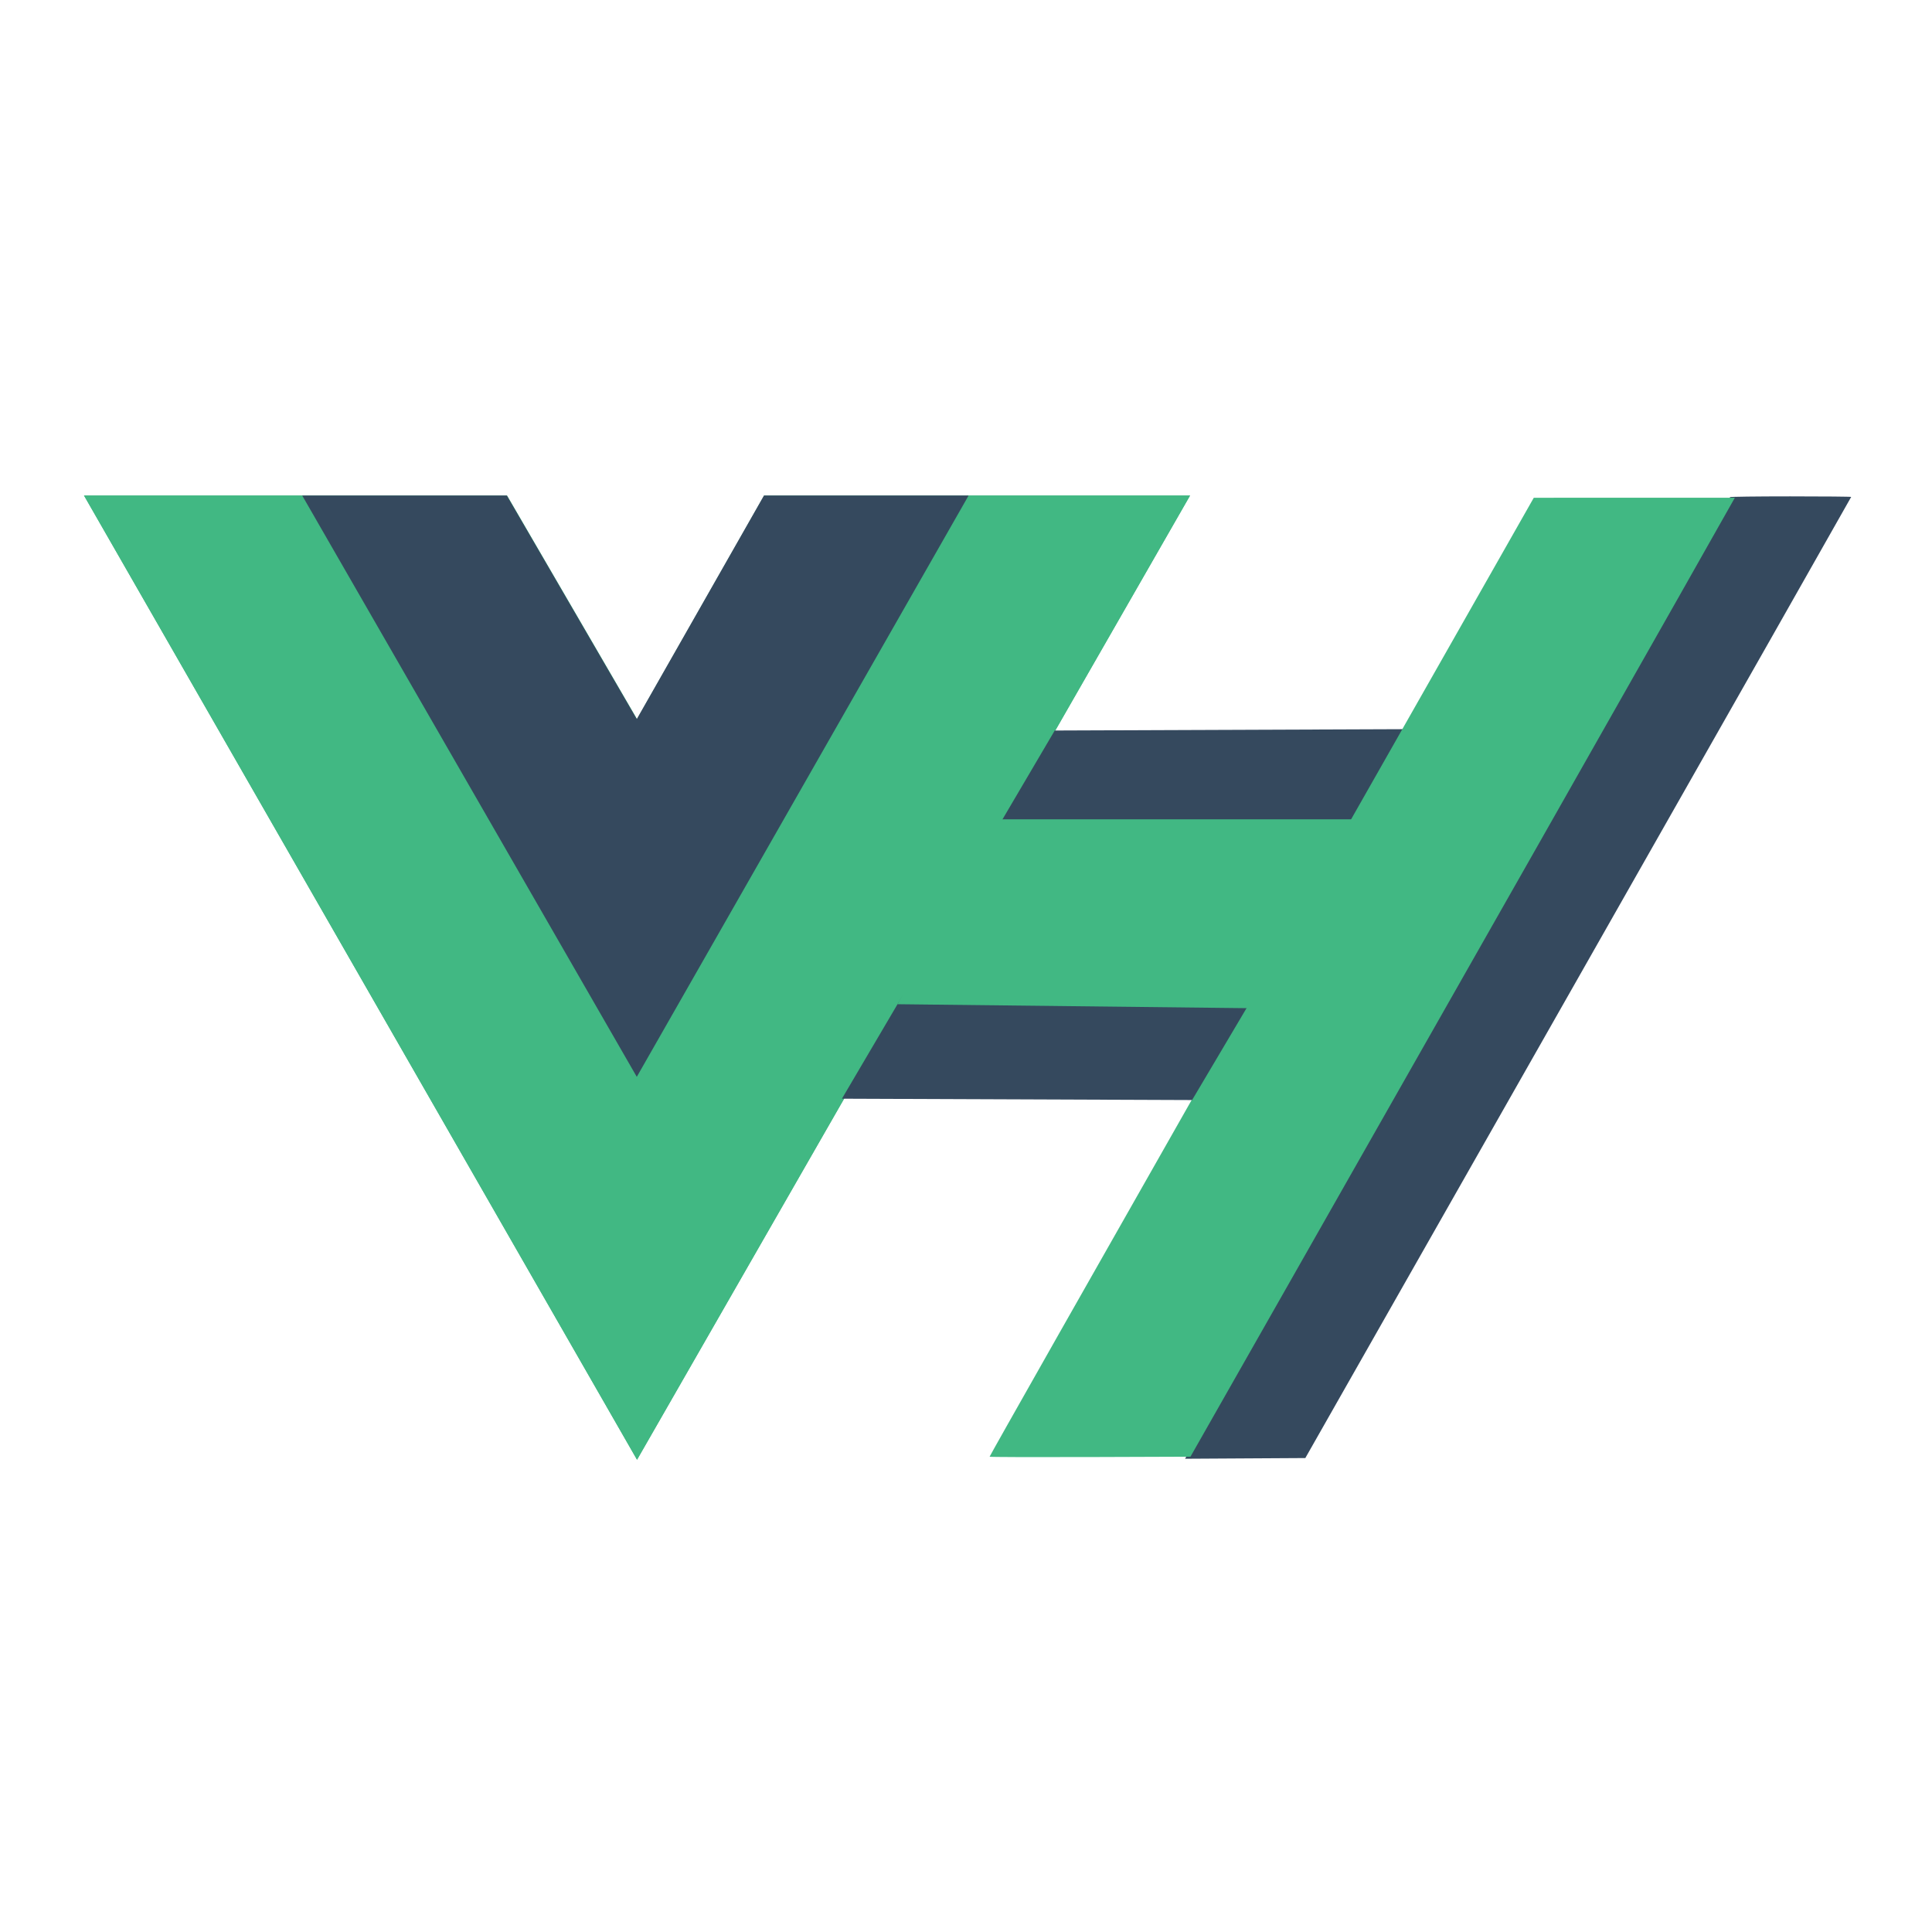
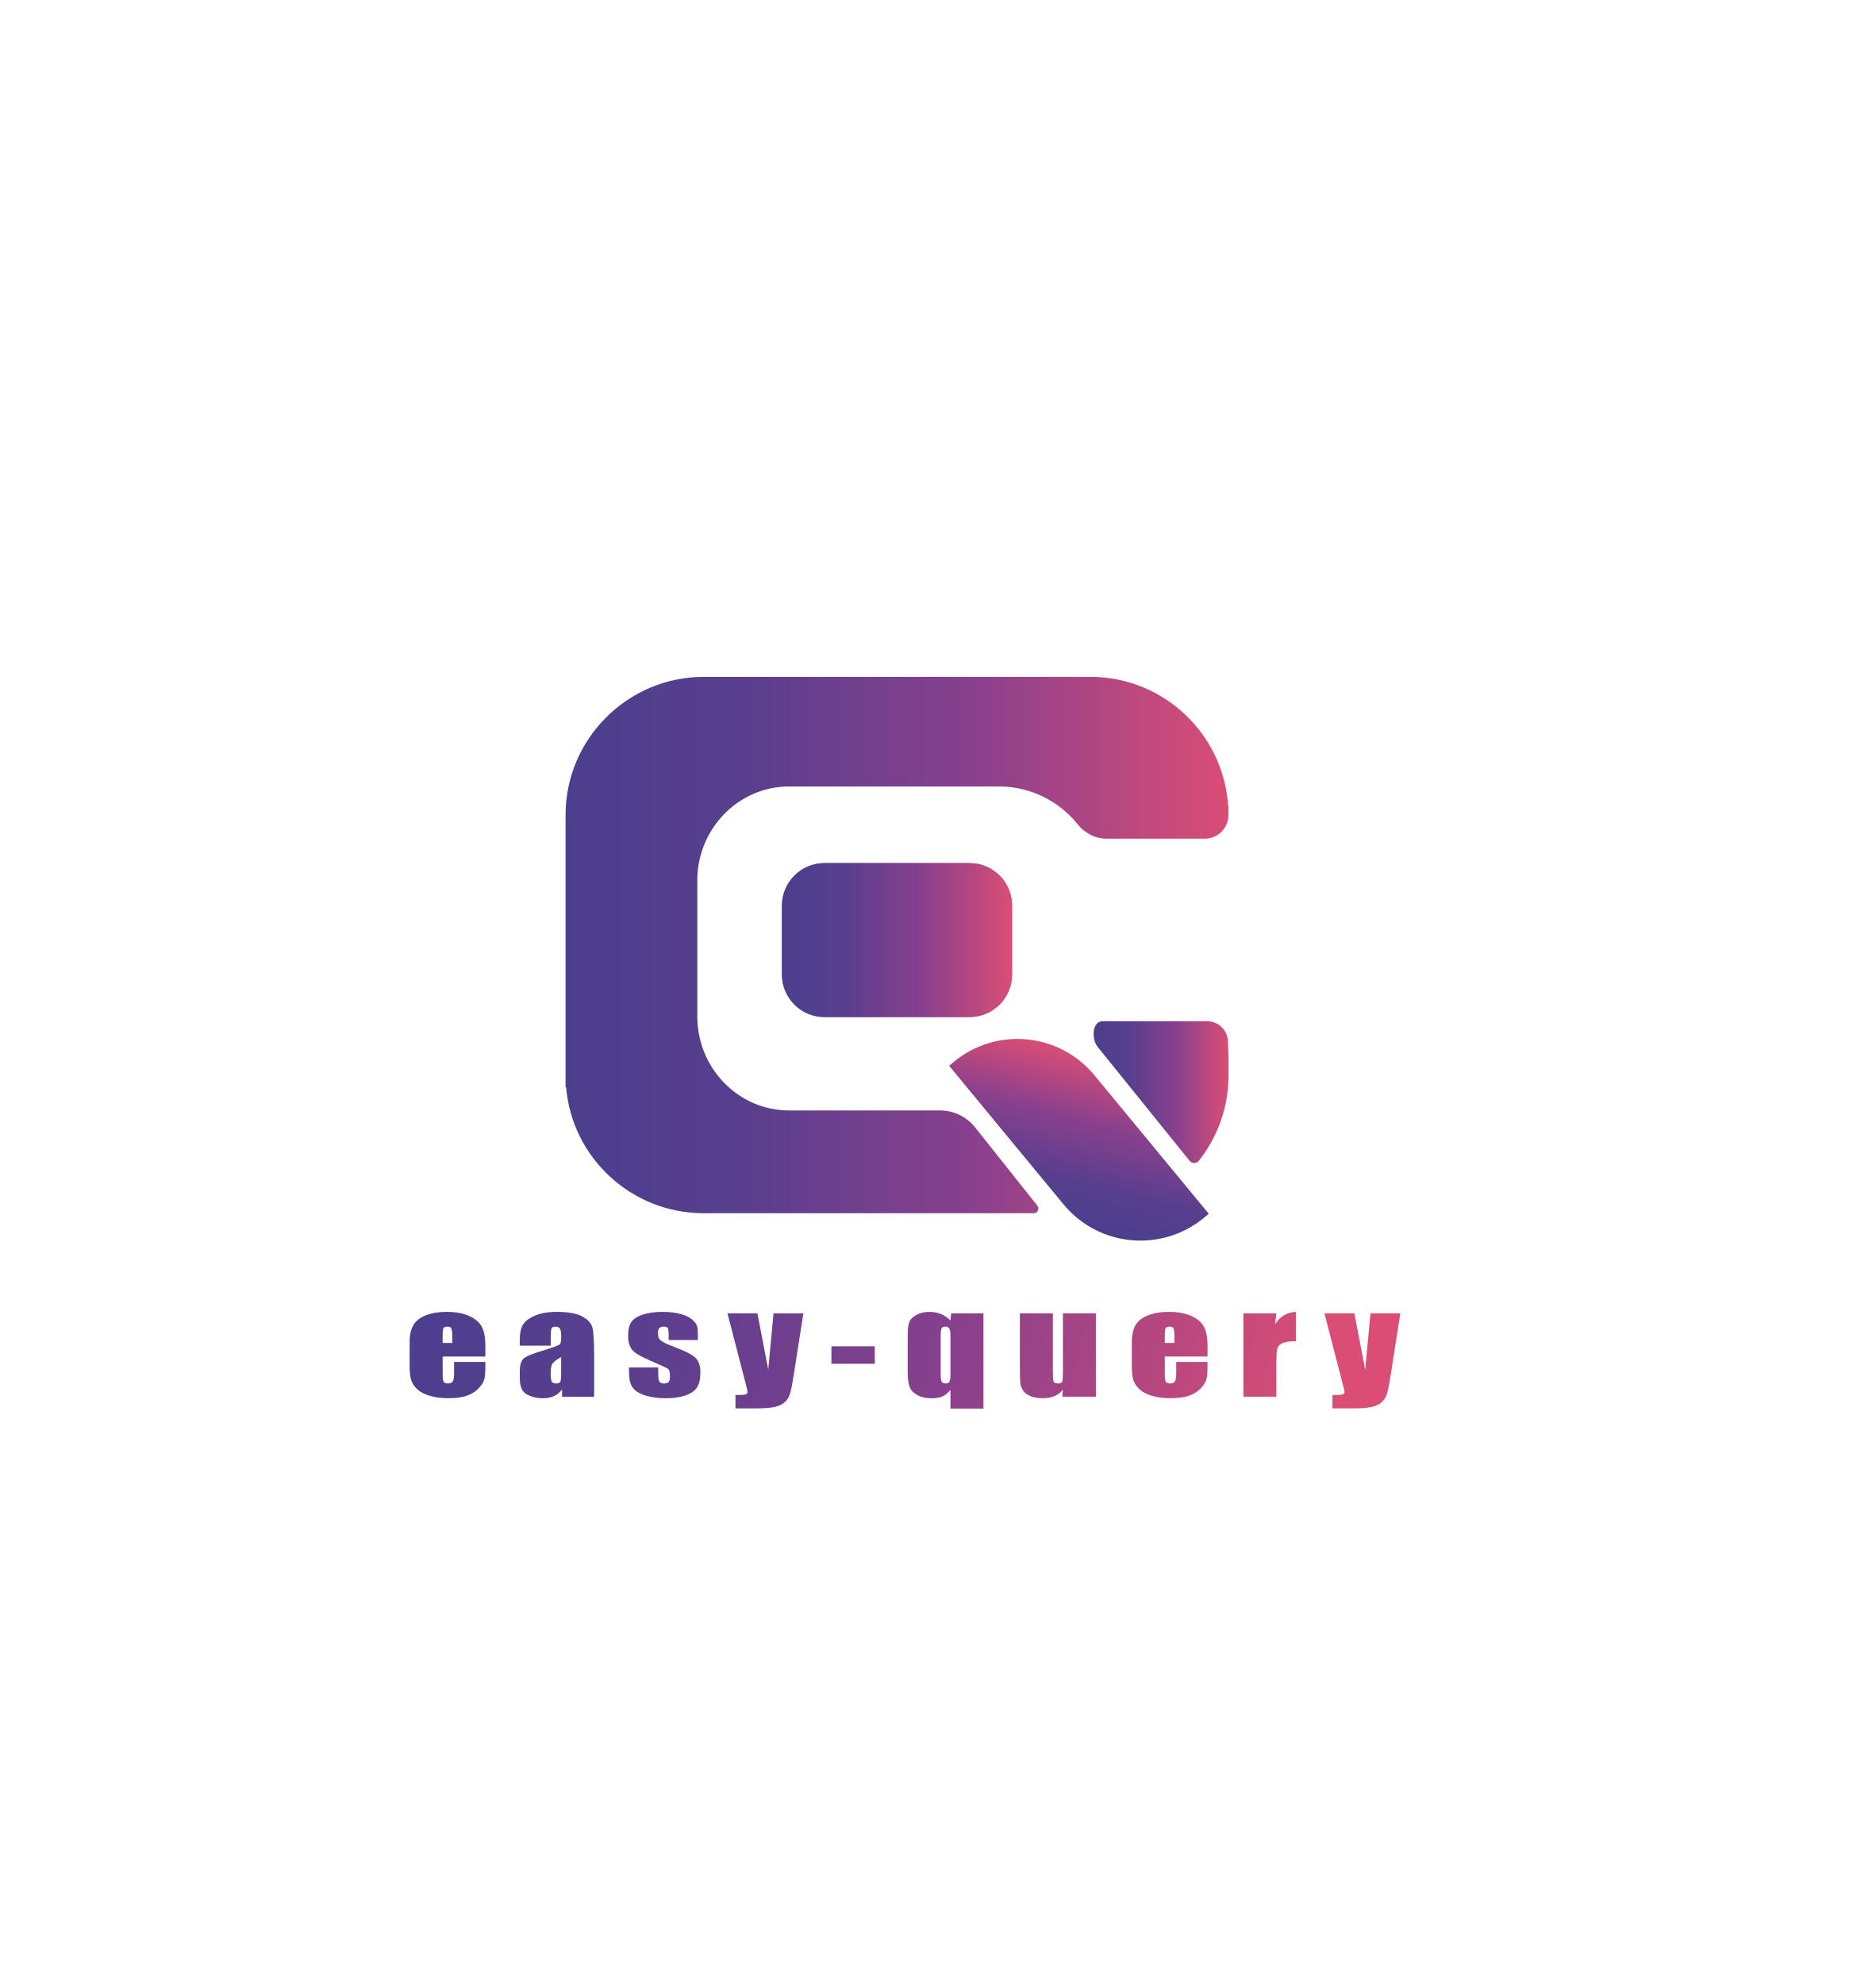
- <svg xmlns="http://www.w3.org/2000/svg" width="1200" height="1200" class="icon" viewBox="0 0 3280.944 2800">
-   <path fill="#41b883" d="M1645.332 601.004h375.675L1081.82 2238.478 142.636 601.004h718.477l220.708 379.704 216.013-379.704z" />
-   <path fill="#41b883" d="M142.636 601.004l939.185 1637.474 939.186-1637.474h-375.675l-563.51 982.484-568.208-982.484z" />
-   <path fill="#35495e" d="M513.188 601.004l568.207 987.23 563.511-987.23h-347.498l-216.013 379.704-220.708-379.704zM1607.792 1311.83l594.678 2.293 187.353-316.325-598.662 2.292zM2198.506 1909.57C2867.436 732.7 2939.502 605.426 2937.874 603.78c-.715-.723 45.303-1.314 102.262-1.314s103.562.428 103.562.951c0 .523-208.57 367.978-463.491 816.567L2216.715 2235.6l-102.1.596-102.102.596z" />
-   <path fill="#41b883" d="M1680.563 2233.328c0-1.34 168.208-298.145 440.375-777.048a4135645.775 4135645.775 0 00337.619-594.19l146.13-257.25 170.746-.04 170.747-.04-5.536 9.741c-3.044 5.358-43.727 77.302-90.407 159.875-85.356 150.992-337.562 595.163-656.602 1156.373l-172 302.559-170.536.588c-93.795.322-170.536.069-170.536-.567z" />
-   <path fill="#35495e" d="M1429.783 1625.351l594.679 2.292 187.353-316.324-598.662 2.292z" />
-   <path fill="#41b883" d="M1524.207 1464.903l608.285 6.877 173.746-320.909h-619.072z" />
+ <svg xmlns="http://www.w3.org/2000/svg" version="1.1" id="图层_1" x="0px" y="0px" viewBox="0 0 595.28 629.62" style="enable-background:new 0 0 595.28 629.62;" xml:space="preserve">
+   <style type="text/css">
+ 	.st0{fill:url(#SVGID_1_);}
+ 	.st1{fill:url(#SVGID_2_);}
+ 	.st2{fill:url(#SVGID_3_);}
+ 	.st3{fill:url(#SVGID_4_);}
+ 	.st4{fill:url(#SVGID_5_);}
+ 	.st5{fill:url(#SVGID_6_);}
+ 	.st6{fill:url(#SVGID_7_);}
+ 	.st7{fill:url(#SVGID_8_);}
+ 	.st8{fill:url(#SVGID_9_);}
+ 	.st9{fill:url(#SVGID_10_);}
+ 	.st10{fill:url(#SVGID_11_);}
+ 	.st11{fill:url(#SVGID_12_);}
+ 	.st12{fill:url(#SVGID_13_);}
+ 	.st13{fill:url(#SVGID_14_);}
+ 	.st14{fill:url(#SVGID_15_);}
+ </style>
+   <linearGradient id="SVGID_1_" gradientUnits="userSpaceOnUse" x1="248.172" y1="298.325" x2="321.193" y2="298.325">
+     <stop offset="0" style="stop-color:#4C3E8E" />
+     <stop offset="0.258" style="stop-color:#573F8E" />
+     <stop offset="0.608" style="stop-color:#88408D" />
+     <stop offset="1" style="stop-color:#DA4D75" />
+   </linearGradient>
+   <path class="st0" d="M307.7,322.75h-46.04c-7.45,0-13.49-6.04-13.49-13.49v-21.86c0-7.45,6.04-13.49,13.49-13.49h46.04  c7.45,0,13.49,6.04,13.49,13.49v21.86C321.19,316.71,315.15,322.75,307.7,322.75z" />
+   <linearGradient id="SVGID_2_" gradientUnits="userSpaceOnUse" x1="248.172" y1="298.325" x2="321.193" y2="298.325">
+     <stop offset="0" style="stop-color:#4C3E8E" />
+     <stop offset="0.258" style="stop-color:#573F8E" />
+     <stop offset="0.608" style="stop-color:#88408D" />
+     <stop offset="1" style="stop-color:#DA4D75" />
+   </linearGradient>
+   <path class="st1" d="M307.7,322.75h-46.04c-7.45,0-13.49-6.04-13.49-13.49v-21.86c0-7.45,6.04-13.49,13.49-13.49h46.04  c7.45,0,13.49,6.04,13.49,13.49v21.86C321.19,316.71,315.15,322.75,307.7,322.75z" />
+   <g>
+     <linearGradient id="SVGID_3_" gradientUnits="userSpaceOnUse" x1="179.491" y1="299.911" x2="389.874" y2="299.911">
+       <stop offset="0" style="stop-color:#4C3E8E" />
+       <stop offset="0.258" style="stop-color:#573F8E" />
+       <stop offset="0.608" style="stop-color:#88408D" />
+       <stop offset="1" style="stop-color:#DA4D75" />
+     </linearGradient>
+     <path class="st2" d="M309.46,357.77c-2.7-3.39-6.8-5.37-11.13-5.37h-47.76c-0.51,0-1.02-0.01-1.53-0.04   c-15.64-0.74-27.74-14.07-27.74-29.73v-43.28c0-15.72,12.2-29.07,27.91-29.73c0.45-0.02,0.91-0.03,1.36-0.03h66.48   c10.12,0,19.13,4.71,24.99,12.04c2.25,2.82,5.61,4.53,9.22,4.53h31.06c4.17,0,7.55-3.38,7.55-7.55l0,0v-2.83h-0.1   c-1.47-22.81-20.46-40.97-43.63-40.97H223.28c-24.08,0-43.79,19.71-43.79,43.79v0.92v1.11V288v44.31v5.85v3.18v3.71h0.17   c1.9,22.39,20.75,39.96,43.62,39.96h104.79c1.23,0,1.92-1.42,1.15-2.39L309.46,357.77z" />
+     <linearGradient id="SVGID_4_" gradientUnits="userSpaceOnUse" x1="347.063" y1="346.588" x2="389.874" y2="346.588">
+       <stop offset="0" style="stop-color:#4C3E8E" />
+       <stop offset="0.258" style="stop-color:#573F8E" />
+       <stop offset="0.608" style="stop-color:#88408D" />
+       <stop offset="1" style="stop-color:#DA4D75" />
+     </linearGradient>
+     <path class="st3" d="M389.71,330.5c-0.12-3.58-3.06-6.42-6.64-6.42h-33.17c-3.28,0-3.6,5.62-1.53,8.17l29.16,36.14   c0.76,0.94,2.19,0.93,2.94-0.02c5.89-7.45,9.42-16.86,9.42-27.09v-5.85L389.71,330.5z" />
+   </g>
+   <linearGradient id="SVGID_5_" gradientUnits="userSpaceOnUse" x1="140.141" y1="327.983" x2="185.438" y2="291.349" gradientTransform="matrix(0.6842 -0.5649 0.6366 0.7712 33.8864 214.8456)">
+     <stop offset="0" style="stop-color:#4C3E8E" />
+     <stop offset="0.258" style="stop-color:#573F8E" />
+     <stop offset="0.608" style="stop-color:#88408D" />
+     <stop offset="1" style="stop-color:#DA4D75" />
+   </linearGradient>
+   <path class="st4" d="M383.62,385.19l-1.53,1.27c-13.48,11.13-33.44,9.22-44.57-4.26l-36.31-43.98l1.53-1.27  c13.48-11.13,33.44-9.22,44.57,4.26L383.62,385.19z" />
+   <g>
+     <linearGradient id="SVGID_6_" gradientUnits="userSpaceOnUse" x1="117.318" y1="425.162" x2="411.182" y2="483.1">
+       <stop offset="0" style="stop-color:#4C3E8E" />
+       <stop offset="0.258" style="stop-color:#573F8E" />
+       <stop offset="0.608" style="stop-color:#88408D" />
+       <stop offset="1" style="stop-color:#DA4D75" />
+     </linearGradient>
+     <path class="st5" d="M154.03,430.49h-13.55v5.72c0,1.2,0.11,1.97,0.34,2.31c0.22,0.35,0.66,0.52,1.3,0.52   c0.79,0,1.33-0.23,1.59-0.69c0.27-0.46,0.4-1.35,0.4-2.66v-3.49h9.92v1.95c0,1.63-0.13,2.89-0.4,3.77   c-0.27,0.88-0.89,1.81-1.88,2.81c-0.98,1-2.23,1.74-3.74,2.24c-1.51,0.5-3.41,0.75-5.69,0.75c-2.21,0-4.16-0.25-5.86-0.74   c-1.69-0.49-3.01-1.17-3.95-2.02c-0.94-0.86-1.59-1.8-1.96-2.83c-0.36-1.03-0.54-2.53-0.54-4.49v-7.71c0-2.31,0.41-4.14,1.22-5.47   c0.81-1.34,2.14-2.36,3.99-3.07c1.85-0.71,3.97-1.07,6.37-1.07c2.94,0,5.36,0.43,7.27,1.29c1.91,0.86,3.25,1.99,4.02,3.41   c0.77,1.41,1.15,3.4,1.15,5.97V430.49z M143.54,426.18v-1.93c0-1.37-0.1-2.25-0.29-2.65c-0.19-0.4-0.58-0.6-1.17-0.6   c-0.73,0-1.17,0.17-1.35,0.51c-0.17,0.34-0.26,1.25-0.26,2.74v1.93H143.54z" />
+     <linearGradient id="SVGID_7_" gradientUnits="userSpaceOnUse" x1="118.226" y1="418.754" x2="412.862" y2="476.844">
+       <stop offset="0" style="stop-color:#4C3E8E" />
+       <stop offset="0.258" style="stop-color:#573F8E" />
+       <stop offset="0.608" style="stop-color:#88408D" />
+       <stop offset="1" style="stop-color:#DA4D75" />
+     </linearGradient>
+     <path class="st6" d="M174.77,427.04h-9.82v-1.77c0-2.04,0.31-3.62,0.92-4.73c0.61-1.11,1.84-2.09,3.69-2.94   c1.85-0.85,4.25-1.28,7.2-1.28c3.54,0,6.21,0.48,8.01,1.45c1.8,0.96,2.88,2.15,3.24,3.55c0.36,1.4,0.54,4.29,0.54,8.66v13.27   h-10.18v-2.36c-0.64,0.94-1.46,1.65-2.47,2.13c-1.01,0.47-2.22,0.71-3.61,0.71c-1.83,0-3.51-0.4-5.04-1.19   c-1.53-0.79-2.29-2.52-2.29-5.19v-2.17c0-1.98,0.41-3.33,1.22-4.05c0.81-0.72,2.82-1.55,6.04-2.51c3.44-1.04,5.28-1.73,5.52-2.09   c0.24-0.36,0.36-1.09,0.36-2.19c0-1.38-0.13-2.28-0.4-2.7c-0.27-0.42-0.71-0.63-1.33-0.63c-0.71,0-1.15,0.18-1.32,0.53   c-0.17,0.35-0.26,1.27-0.26,2.74V427.04z M178.08,430.67c-1.68,0.94-2.65,1.73-2.92,2.37c-0.27,0.64-0.4,1.55-0.4,2.75   c0,1.37,0.12,2.25,0.35,2.65c0.23,0.4,0.7,0.6,1.39,0.6c0.66,0,1.08-0.16,1.28-0.47c0.2-0.31,0.3-1.13,0.3-2.46V430.67z" />
+     <linearGradient id="SVGID_8_" gradientUnits="userSpaceOnUse" x1="119.358" y1="411.992" x2="413.567" y2="469.998">
+       <stop offset="0" style="stop-color:#4C3E8E" />
+       <stop offset="0.258" style="stop-color:#573F8E" />
+       <stop offset="0.608" style="stop-color:#88408D" />
+       <stop offset="1" style="stop-color:#DA4D75" />
+     </linearGradient>
+     <path class="st7" d="M221.49,425.25h-9.28v-1.43c0-1.22-0.09-2-0.27-2.32c-0.18-0.33-0.63-0.49-1.36-0.49   c-0.59,0-1.03,0.15-1.32,0.45c-0.29,0.3-0.44,0.75-0.44,1.35c0,0.81,0.07,1.4,0.22,1.78c0.15,0.38,0.59,0.79,1.32,1.25   c0.73,0.45,2.24,1.11,4.52,1.97c3.04,1.14,5.03,2.22,5.98,3.23c0.95,1.01,1.42,2.48,1.42,4.4c0,2.15-0.36,3.78-1.09,4.87   c-0.73,1.1-1.94,1.94-3.64,2.53c-1.7,0.59-3.75,0.89-6.15,0.89c-2.66,0-4.94-0.32-6.83-0.96c-1.89-0.64-3.19-1.5-3.9-2.59   c-0.71-1.09-1.06-2.74-1.06-4.94v-1.28h9.28v1.67c0,1.42,0.12,2.34,0.35,2.77c0.23,0.43,0.69,0.64,1.39,0.64   c0.74,0,1.26-0.14,1.55-0.43c0.29-0.29,0.44-0.89,0.44-1.8c0-1.26-0.19-2.05-0.57-2.37c-0.4-0.32-2.43-1.26-6.09-2.83   c-3.07-1.33-4.95-2.53-5.62-3.62c-0.67-1.08-1.01-2.37-1.01-3.86c0-2.11,0.36-3.67,1.09-4.67c0.73-1,1.96-1.78,3.69-2.32   c1.74-0.54,3.75-0.82,6.05-0.82c2.28,0,4.22,0.22,5.82,0.67c1.6,0.44,2.82,1.03,3.68,1.76c0.85,0.73,1.37,1.41,1.55,2.03   c0.18,0.63,0.27,1.6,0.27,2.93V425.25z" />
+     <linearGradient id="SVGID_9_" gradientUnits="userSpaceOnUse" x1="119.603" y1="407.309" x2="414.825" y2="465.514">
+       <stop offset="0" style="stop-color:#4C3E8E" />
+       <stop offset="0.258" style="stop-color:#573F8E" />
+       <stop offset="0.608" style="stop-color:#88408D" />
+       <stop offset="1" style="stop-color:#DA4D75" />
+     </linearGradient>
+     <path class="st8" d="M254.96,416.8l-2.99,19.13c-0.47,3.03-0.87,5.09-1.19,6.2c-0.32,1.1-0.85,2.01-1.59,2.73   c-0.74,0.72-1.77,1.25-3.1,1.58c-1.32,0.34-3.43,0.51-6.33,0.51h-6.35v-4.23c1.63,0,2.67-0.06,3.14-0.19   c0.47-0.13,0.7-0.41,0.7-0.85c0-0.21-0.22-1.14-0.65-2.77l-5.73-22.12h9.5l3.44,17.86l1.68-17.86H254.96z" />
+     <linearGradient id="SVGID_10_" gradientUnits="userSpaceOnUse" x1="121.626" y1="400.62" x2="414.926" y2="458.446">
+       <stop offset="0" style="stop-color:#4C3E8E" />
+       <stop offset="0.258" style="stop-color:#573F8E" />
+       <stop offset="0.608" style="stop-color:#88408D" />
+       <stop offset="1" style="stop-color:#DA4D75" />
+     </linearGradient>
+     <path class="st9" d="M277.62,427.24v5.56h-13.76v-5.56H277.62z" />
+     <linearGradient id="SVGID_11_" gradientUnits="userSpaceOnUse" x1="121.376" y1="395.329" x2="416.581" y2="453.531">
+       <stop offset="0" style="stop-color:#4C3E8E" />
+       <stop offset="0.258" style="stop-color:#573F8E" />
+       <stop offset="0.608" style="stop-color:#88408D" />
+       <stop offset="1" style="stop-color:#DA4D75" />
+     </linearGradient>
+     <path class="st10" d="M312.11,416.8v30.21h-10.47v-5.9c-1.02,1.14-1.96,1.87-2.81,2.17c-0.85,0.3-1.91,0.45-3.17,0.45   c-1.83,0-3.35-0.33-4.55-1c-1.2-0.66-2.01-1.52-2.42-2.58c-0.41-1.06-0.62-2.67-0.62-4.85v-11.66c0-1.79,0.16-3.13,0.47-4.02   c0.31-0.88,1.06-1.65,2.24-2.31c1.18-0.66,2.59-0.99,4.21-0.99c1.31,0,2.52,0.23,3.63,0.68c1.1,0.45,2.12,1.14,3.03,2.06l0.18-2.26   H312.11z M301.64,423.99c0-1.17-0.12-1.96-0.35-2.37c-0.23-0.41-0.65-0.62-1.26-0.62c-0.59,0-0.99,0.18-1.19,0.54   c-0.21,0.36-0.31,1.18-0.31,2.45v11.78c0,1.42,0.1,2.32,0.31,2.7c0.21,0.38,0.63,0.57,1.27,0.57c0.6,0,1.01-0.2,1.22-0.59   c0.21-0.39,0.31-1.25,0.31-2.56V423.99z" />
+     <linearGradient id="SVGID_12_" gradientUnits="userSpaceOnUse" x1="122.495" y1="387.632" x2="417.66" y2="445.826">
+       <stop offset="0" style="stop-color:#4C3E8E" />
+       <stop offset="0.258" style="stop-color:#573F8E" />
+       <stop offset="0.608" style="stop-color:#88408D" />
+       <stop offset="1" style="stop-color:#DA4D75" />
+     </linearGradient>
+     <path class="st11" d="M347.79,416.8v26.44h-10.65l0.18-2.2c-0.73,0.89-1.62,1.56-2.68,2.01c-1.06,0.45-2.29,0.67-3.67,0.67   c-1.57,0-2.88-0.21-3.91-0.64c-1.04-0.43-1.8-0.99-2.29-1.69c-0.49-0.7-0.8-1.44-0.92-2.2c-0.12-0.76-0.18-2.28-0.18-4.55V416.8   h10.47v17.99c0,2.06,0.08,3.28,0.25,3.67c0.16,0.39,0.61,0.58,1.33,0.58c0.78,0,1.24-0.2,1.39-0.6c0.15-0.4,0.22-1.68,0.22-3.85   V416.8H347.79z" />
+     <linearGradient id="SVGID_13_" gradientUnits="userSpaceOnUse" x1="124.476" y1="381.389" x2="418.341" y2="439.327">
+       <stop offset="0" style="stop-color:#4C3E8E" />
+       <stop offset="0.258" style="stop-color:#573F8E" />
+       <stop offset="0.608" style="stop-color:#88408D" />
+       <stop offset="1" style="stop-color:#DA4D75" />
+     </linearGradient>
+     <path class="st12" d="M383.21,430.49h-13.55v5.72c0,1.2,0.11,1.97,0.34,2.31c0.22,0.35,0.66,0.52,1.3,0.52   c0.79,0,1.33-0.23,1.59-0.69c0.27-0.46,0.4-1.35,0.4-2.66v-3.49h9.92v1.95c0,1.63-0.13,2.89-0.4,3.77   c-0.27,0.88-0.89,1.81-1.88,2.81c-0.98,1-2.23,1.74-3.74,2.24c-1.51,0.5-3.41,0.75-5.69,0.75c-2.21,0-4.16-0.25-5.85-0.74   c-1.69-0.49-3.01-1.17-3.95-2.02c-0.94-0.86-1.59-1.8-1.96-2.83c-0.36-1.03-0.54-2.53-0.54-4.49v-7.71c0-2.31,0.41-4.14,1.22-5.47   c0.81-1.34,2.14-2.36,3.99-3.07c1.85-0.71,3.97-1.07,6.37-1.07c2.94,0,5.36,0.43,7.27,1.29c1.91,0.86,3.25,1.99,4.02,3.41   c0.77,1.41,1.15,3.4,1.15,5.97V430.49z M372.72,426.18v-1.93c0-1.37-0.1-2.25-0.28-2.65c-0.19-0.4-0.58-0.6-1.17-0.6   c-0.73,0-1.17,0.17-1.35,0.51c-0.17,0.34-0.26,1.25-0.26,2.74v1.93H372.72z" />
+     <linearGradient id="SVGID_14_" gradientUnits="userSpaceOnUse" x1="125.604" y1="375.104" x2="419.275" y2="433.003">
+       <stop offset="0" style="stop-color:#4C3E8E" />
+       <stop offset="0.258" style="stop-color:#573F8E" />
+       <stop offset="0.608" style="stop-color:#88408D" />
+       <stop offset="1" style="stop-color:#DA4D75" />
+     </linearGradient>
+     <path class="st13" d="M405.06,416.8l-0.41,3.48c1.52-2.49,3.72-3.81,6.61-3.96v9.31c-1.92,0-3.32,0.2-4.22,0.6   c-0.9,0.4-1.45,0.95-1.66,1.66c-0.21,0.71-0.31,2.35-0.31,4.91v10.44h-10.47V416.8H405.06z" />
+     <linearGradient id="SVGID_15_" gradientUnits="userSpaceOnUse" x1="124.675" y1="370.957" x2="419.895" y2="429.162">
+       <stop offset="0" style="stop-color:#4C3E8E" />
+       <stop offset="0.258" style="stop-color:#573F8E" />
+       <stop offset="0.608" style="stop-color:#88408D" />
+       <stop offset="1" style="stop-color:#DA4D75" />
+     </linearGradient>
+     <path class="st14" d="M444.41,416.8l-2.99,19.13c-0.47,3.03-0.87,5.09-1.19,6.2c-0.32,1.1-0.85,2.01-1.59,2.73   c-0.74,0.72-1.77,1.25-3.1,1.58c-1.32,0.34-3.43,0.51-6.33,0.51h-6.35v-4.23c1.63,0,2.67-0.06,3.14-0.19   c0.47-0.13,0.7-0.41,0.7-0.85c0-0.21-0.22-1.14-0.65-2.77l-5.73-22.12h9.5l3.44,17.86l1.68-17.86H444.41z" />
+   </g>
</svg>
